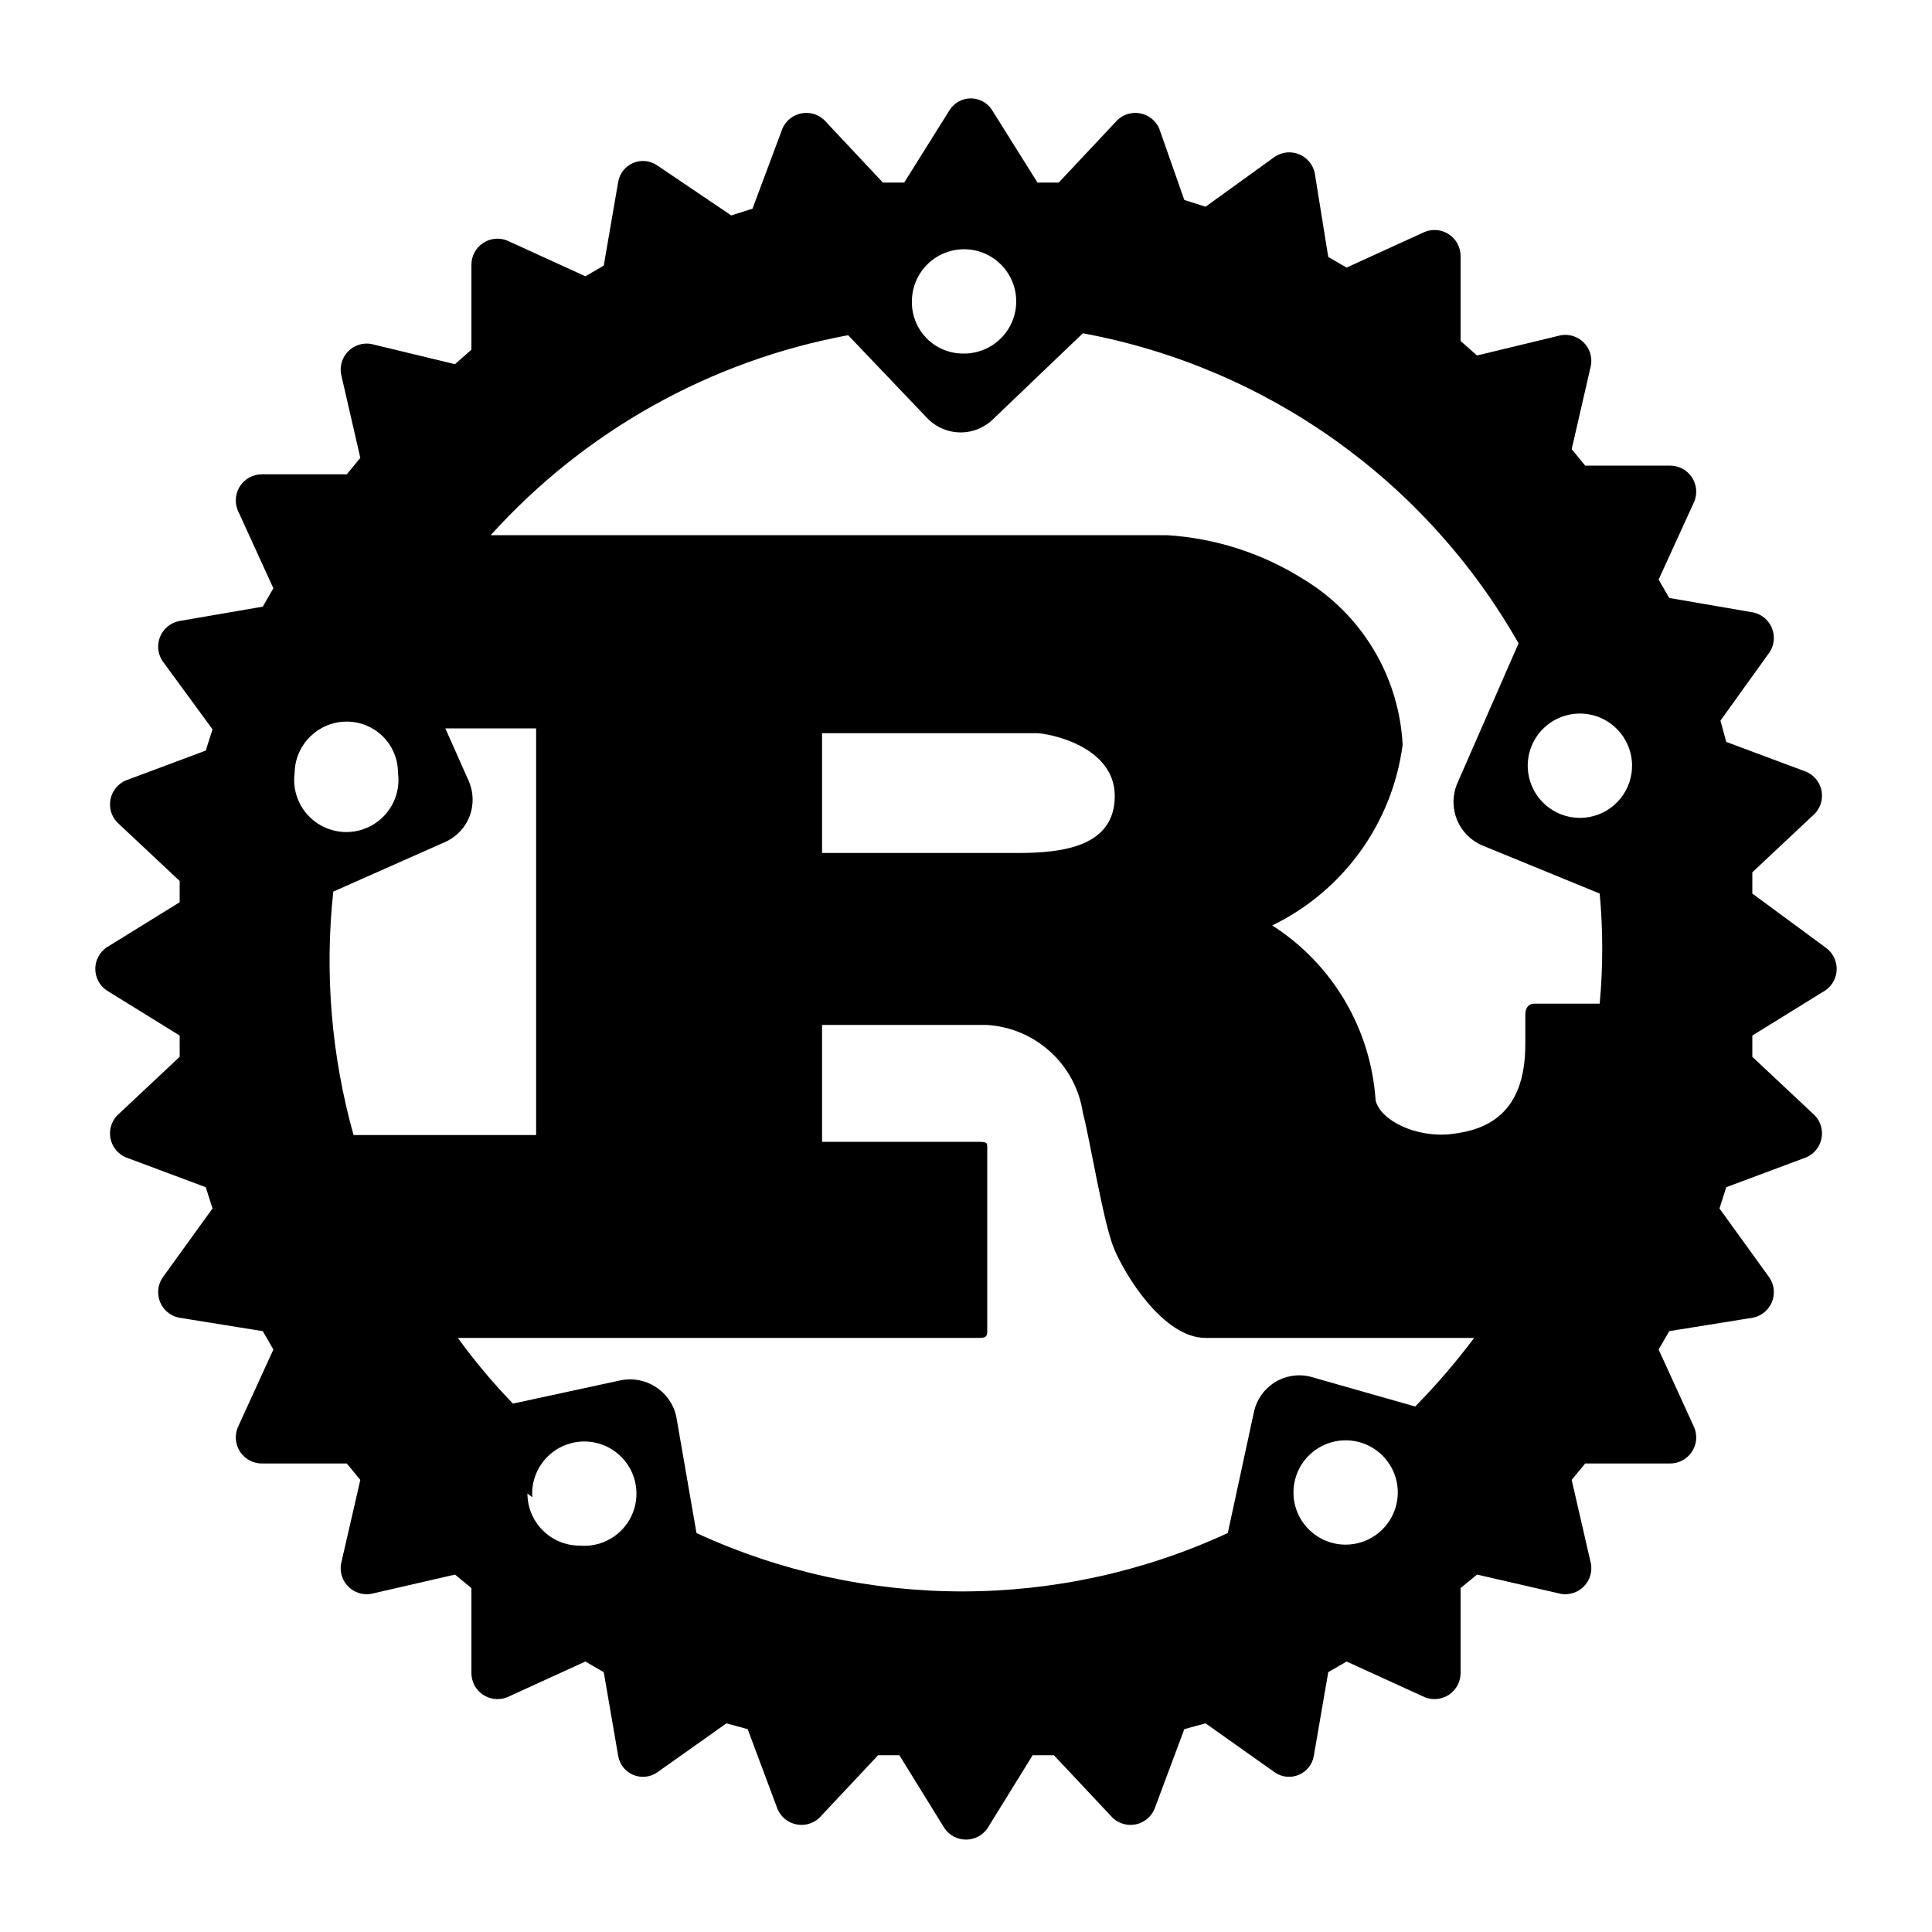
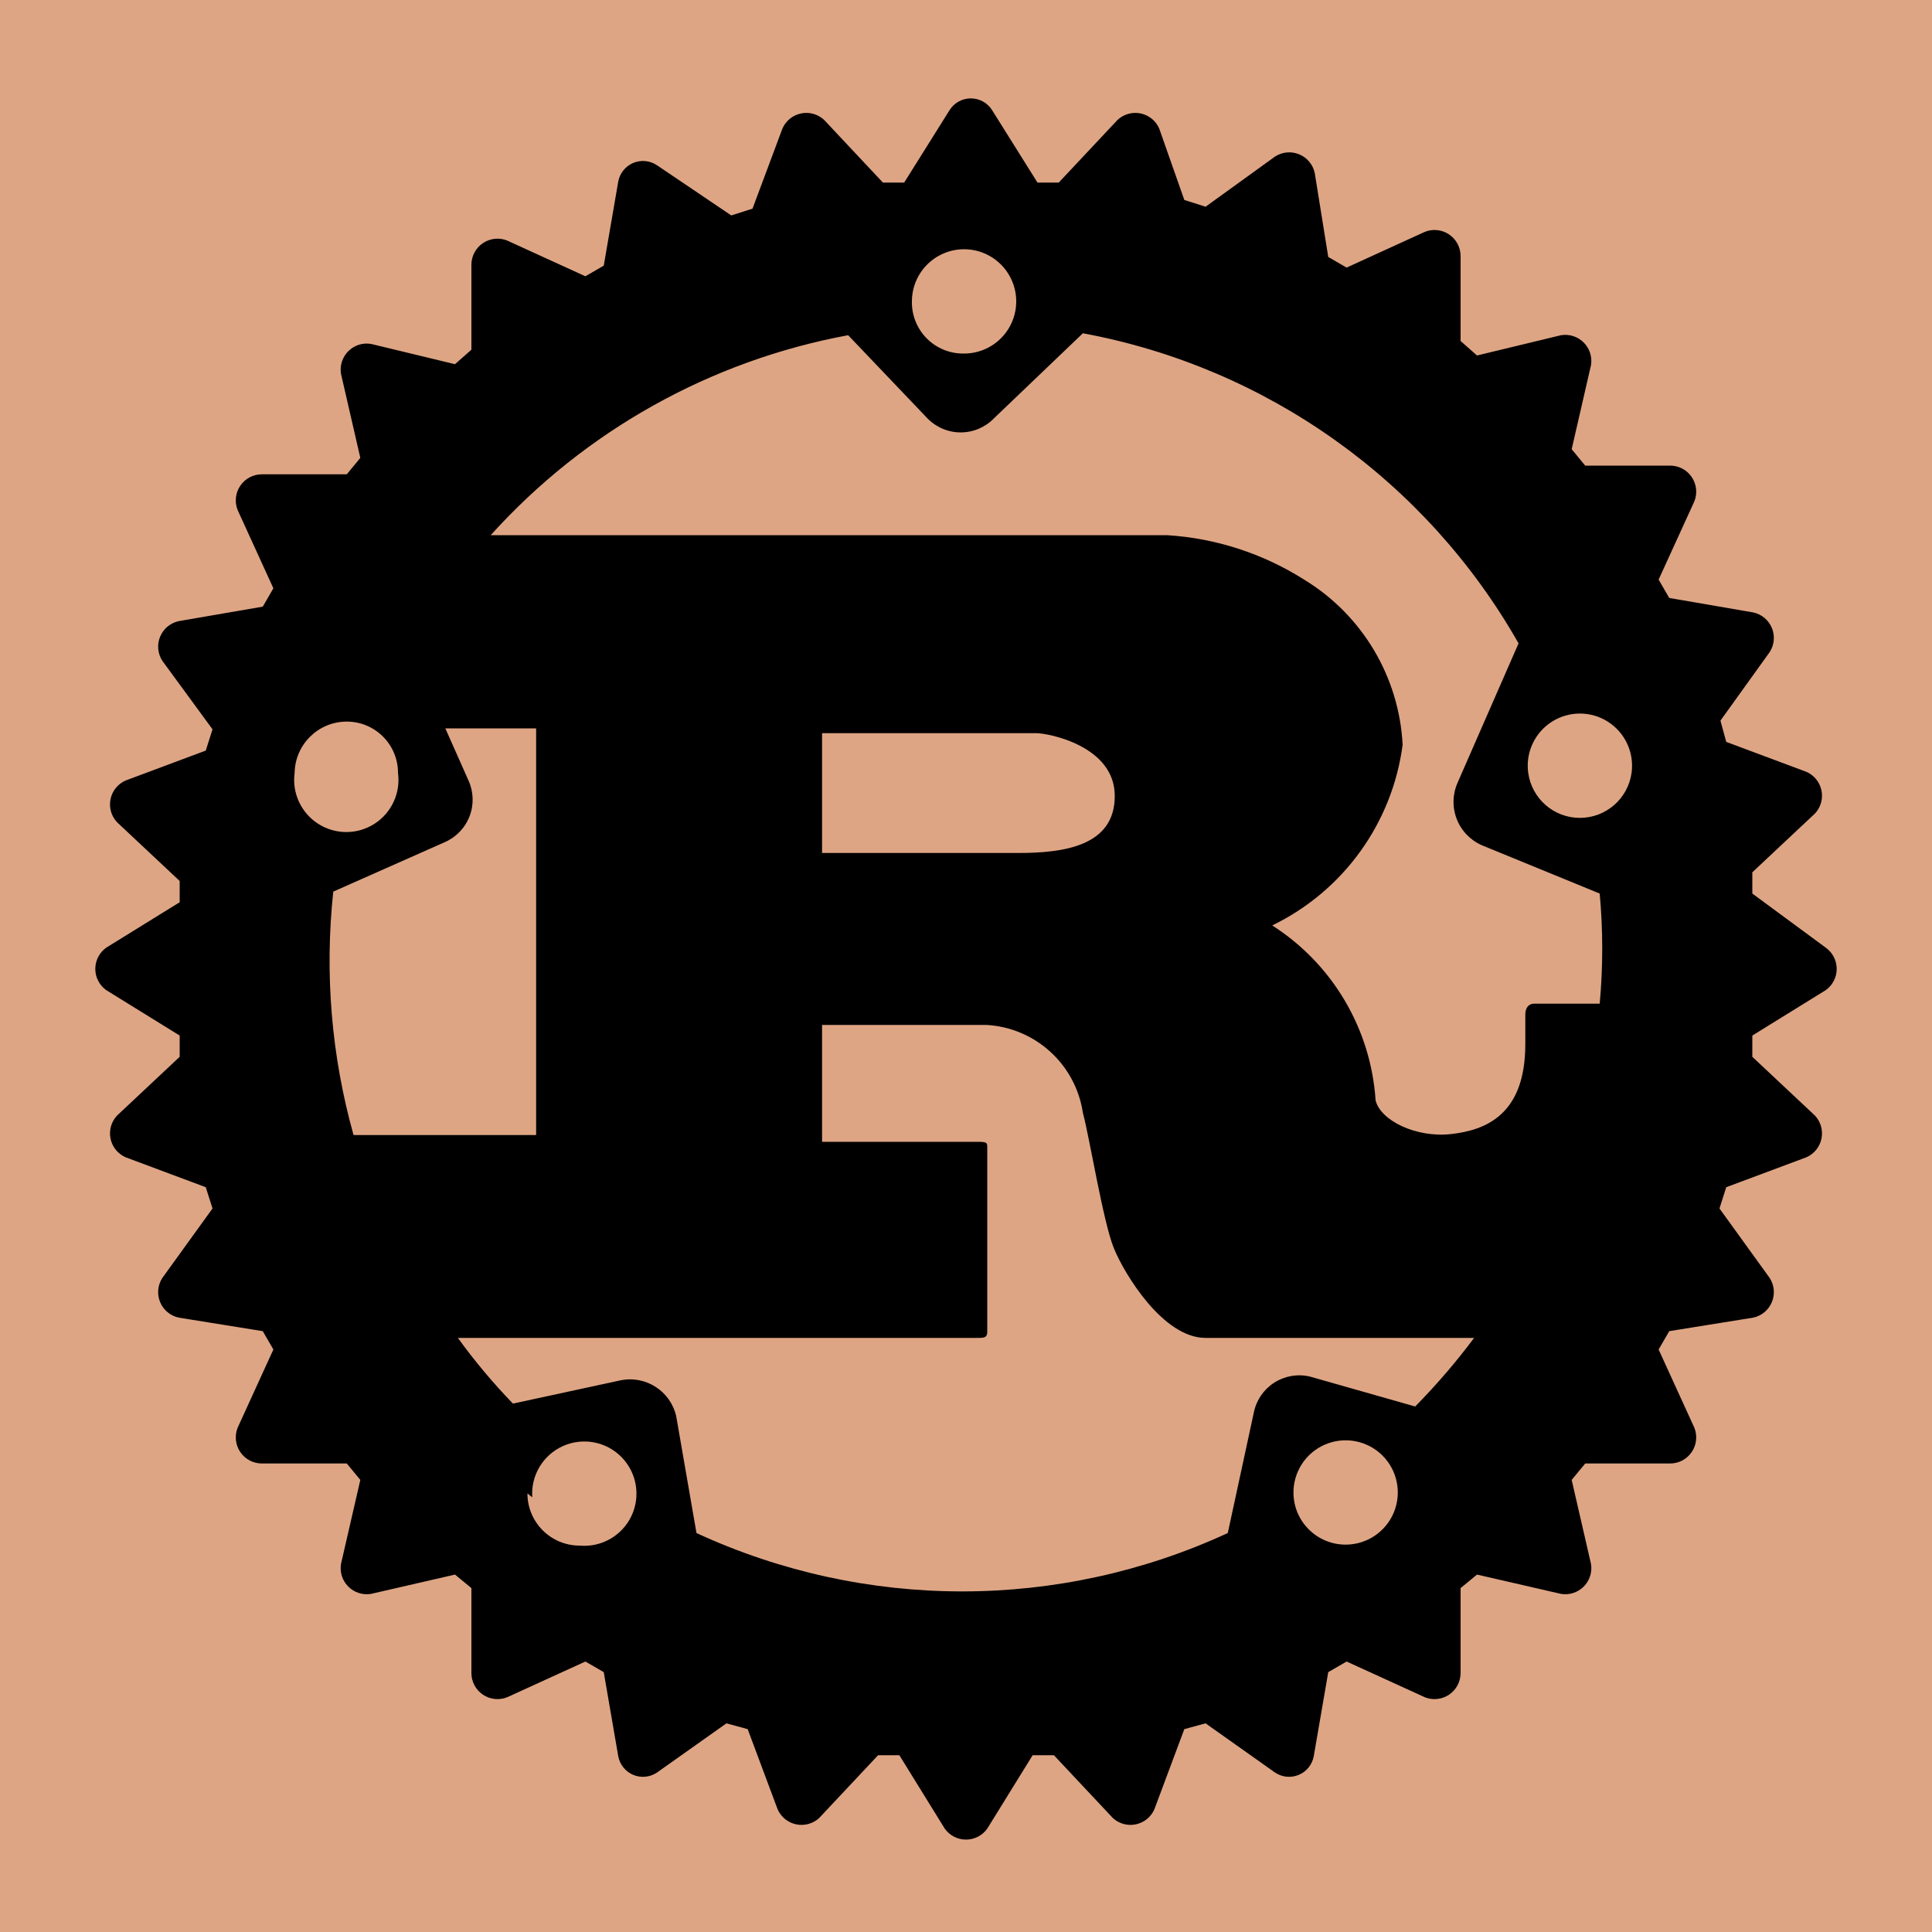
<svg xmlns="http://www.w3.org/2000/svg" data-name="Layer 1" viewBox="0 0 20 20">
-   <path fill="none" d="M0 0h20v20H0z" />
+   <path fill="#dea584" d="M0 0h20v20H0z" />
  <path d="M9.44 3.12a.54.54 0 1 1 .53.54.53.53 0 0 1-.53-.54M3.05 8a.54.54 0 0 1 .54-.53.53.53 0 0 1 .53.53.54.54 0 1 1-1.07 0m12.77 0a.54.54 0 1 1 1.07 0 .54.54 0 0 1-1.07 0M4.6 8.72a.48.48 0 0 0 .25-.64l-.24-.54h.94v4.21H3.66a6.69 6.69 0 0 1-.21-2.52zm3.91.11V7.59h2.22c.12 0 .81.13.81.65s-.53.59-1 .59zm-3 6.67A.54.54 0 1 1 6 16a.54.54 0 0 1-.54-.54m7.93 0a.54.54 0 1 1 .54.53.54.54 0 0 1-.54-.53m.17-1.21a.48.48 0 0 0-.58.37l-.27 1.25a6.56 6.56 0 0 1-5.5 0L7 14.66a.49.49 0 0 0-.58-.37l-1.11.24a6.22 6.22 0 0 1-.57-.68h5.38c.06 0 .1 0 .1-.06v-1.91c0-.05 0-.06-.1-.06H8.51v-1.21h1.7a1.07 1.07 0 0 1 1 .91c.07.26.21 1.13.32 1.4s.51.93.95.93h2.78a6.91 6.91 0 0 1-.61.71zm3-5a6.2 6.2 0 0 1 0 1.14h-.68c-.06 0-.09.05-.09.11v.31c0 .73-.41.89-.77.93s-.73-.14-.78-.35a2.33 2.33 0 0 0-1.07-1.81 2.43 2.43 0 0 0 1.35-1.87A2.13 2.13 0 0 0 13.5 6a3 3 0 0 0-1.42-.46h-7a6.6 6.6 0 0 1 3.7-2.07l.82.86a.48.48 0 0 0 .69 0l.92-.88a6.56 6.56 0 0 1 4.51 3.21l-.63 1.44a.49.49 0 0 0 .25.65zm1.58 0v-.22l.65-.61a.27.27 0 0 0-.09-.43l-.83-.31-.06-.22.51-.71a.27.27 0 0 0-.17-.41l-.87-.15-.11-.19.37-.81a.27.27 0 0 0-.25-.37h-.88l-.14-.17.2-.87a.27.27 0 0 0-.31-.31l-.87.21-.17-.15v-.88a.27.27 0 0 0-.37-.25l-.81.37-.19-.11-.14-.87a.27.27 0 0 0-.41-.17l-.72.52-.22-.07-.26-.74a.27.27 0 0 0-.43-.09l-.61.65h-.22l-.47-.75a.26.26 0 0 0-.44 0l-.47.75h-.22l-.61-.65a.27.27 0 0 0-.43.09l-.31.83-.22.07-.77-.52a.26.26 0 0 0-.4.17l-.15.87-.19.11-.81-.37a.27.27 0 0 0-.37.25v.88l-.17.15-.87-.21a.27.27 0 0 0-.31.31l.2.87-.14.17h-.88a.27.27 0 0 0-.25.37l.37.81-.11.19-.87.15a.27.27 0 0 0-.17.41l.52.71-.07.22-.83.31a.27.27 0 0 0-.09.43l.65.61v.22l-.76.47a.27.27 0 0 0 0 .44l.76.47v.22l-.65.61a.27.27 0 0 0 .09.43l.83.31.07.22-.52.72a.27.27 0 0 0 .17.41l.87.14.11.19-.37.81a.27.27 0 0 0 .25.37h.88l.14.17-.2.87a.27.27 0 0 0 .31.31l.87-.2.17.14v.88a.27.27 0 0 0 .37.25l.81-.37.19.11.15.87a.26.26 0 0 0 .4.17l.72-.51.22.06.31.83a.27.27 0 0 0 .43.09l.61-.65h.22l.47.76a.27.27 0 0 0 .44 0l.47-.76h.22l.61.65a.27.27 0 0 0 .43-.09l.31-.83.22-.06.72.51a.26.26 0 0 0 .4-.17l.15-.87.19-.11.81.37a.27.27 0 0 0 .37-.25v-.88l.17-.14.87.2a.27.27 0 0 0 .31-.31l-.2-.87.14-.17h.88a.27.27 0 0 0 .25-.37l-.37-.81.11-.19.87-.14a.27.27 0 0 0 .17-.41l-.52-.72.07-.22.83-.31a.27.27 0 0 0 .09-.43l-.65-.61v-.22l.76-.47a.27.27 0 0 0 0-.44z" />
</svg>
